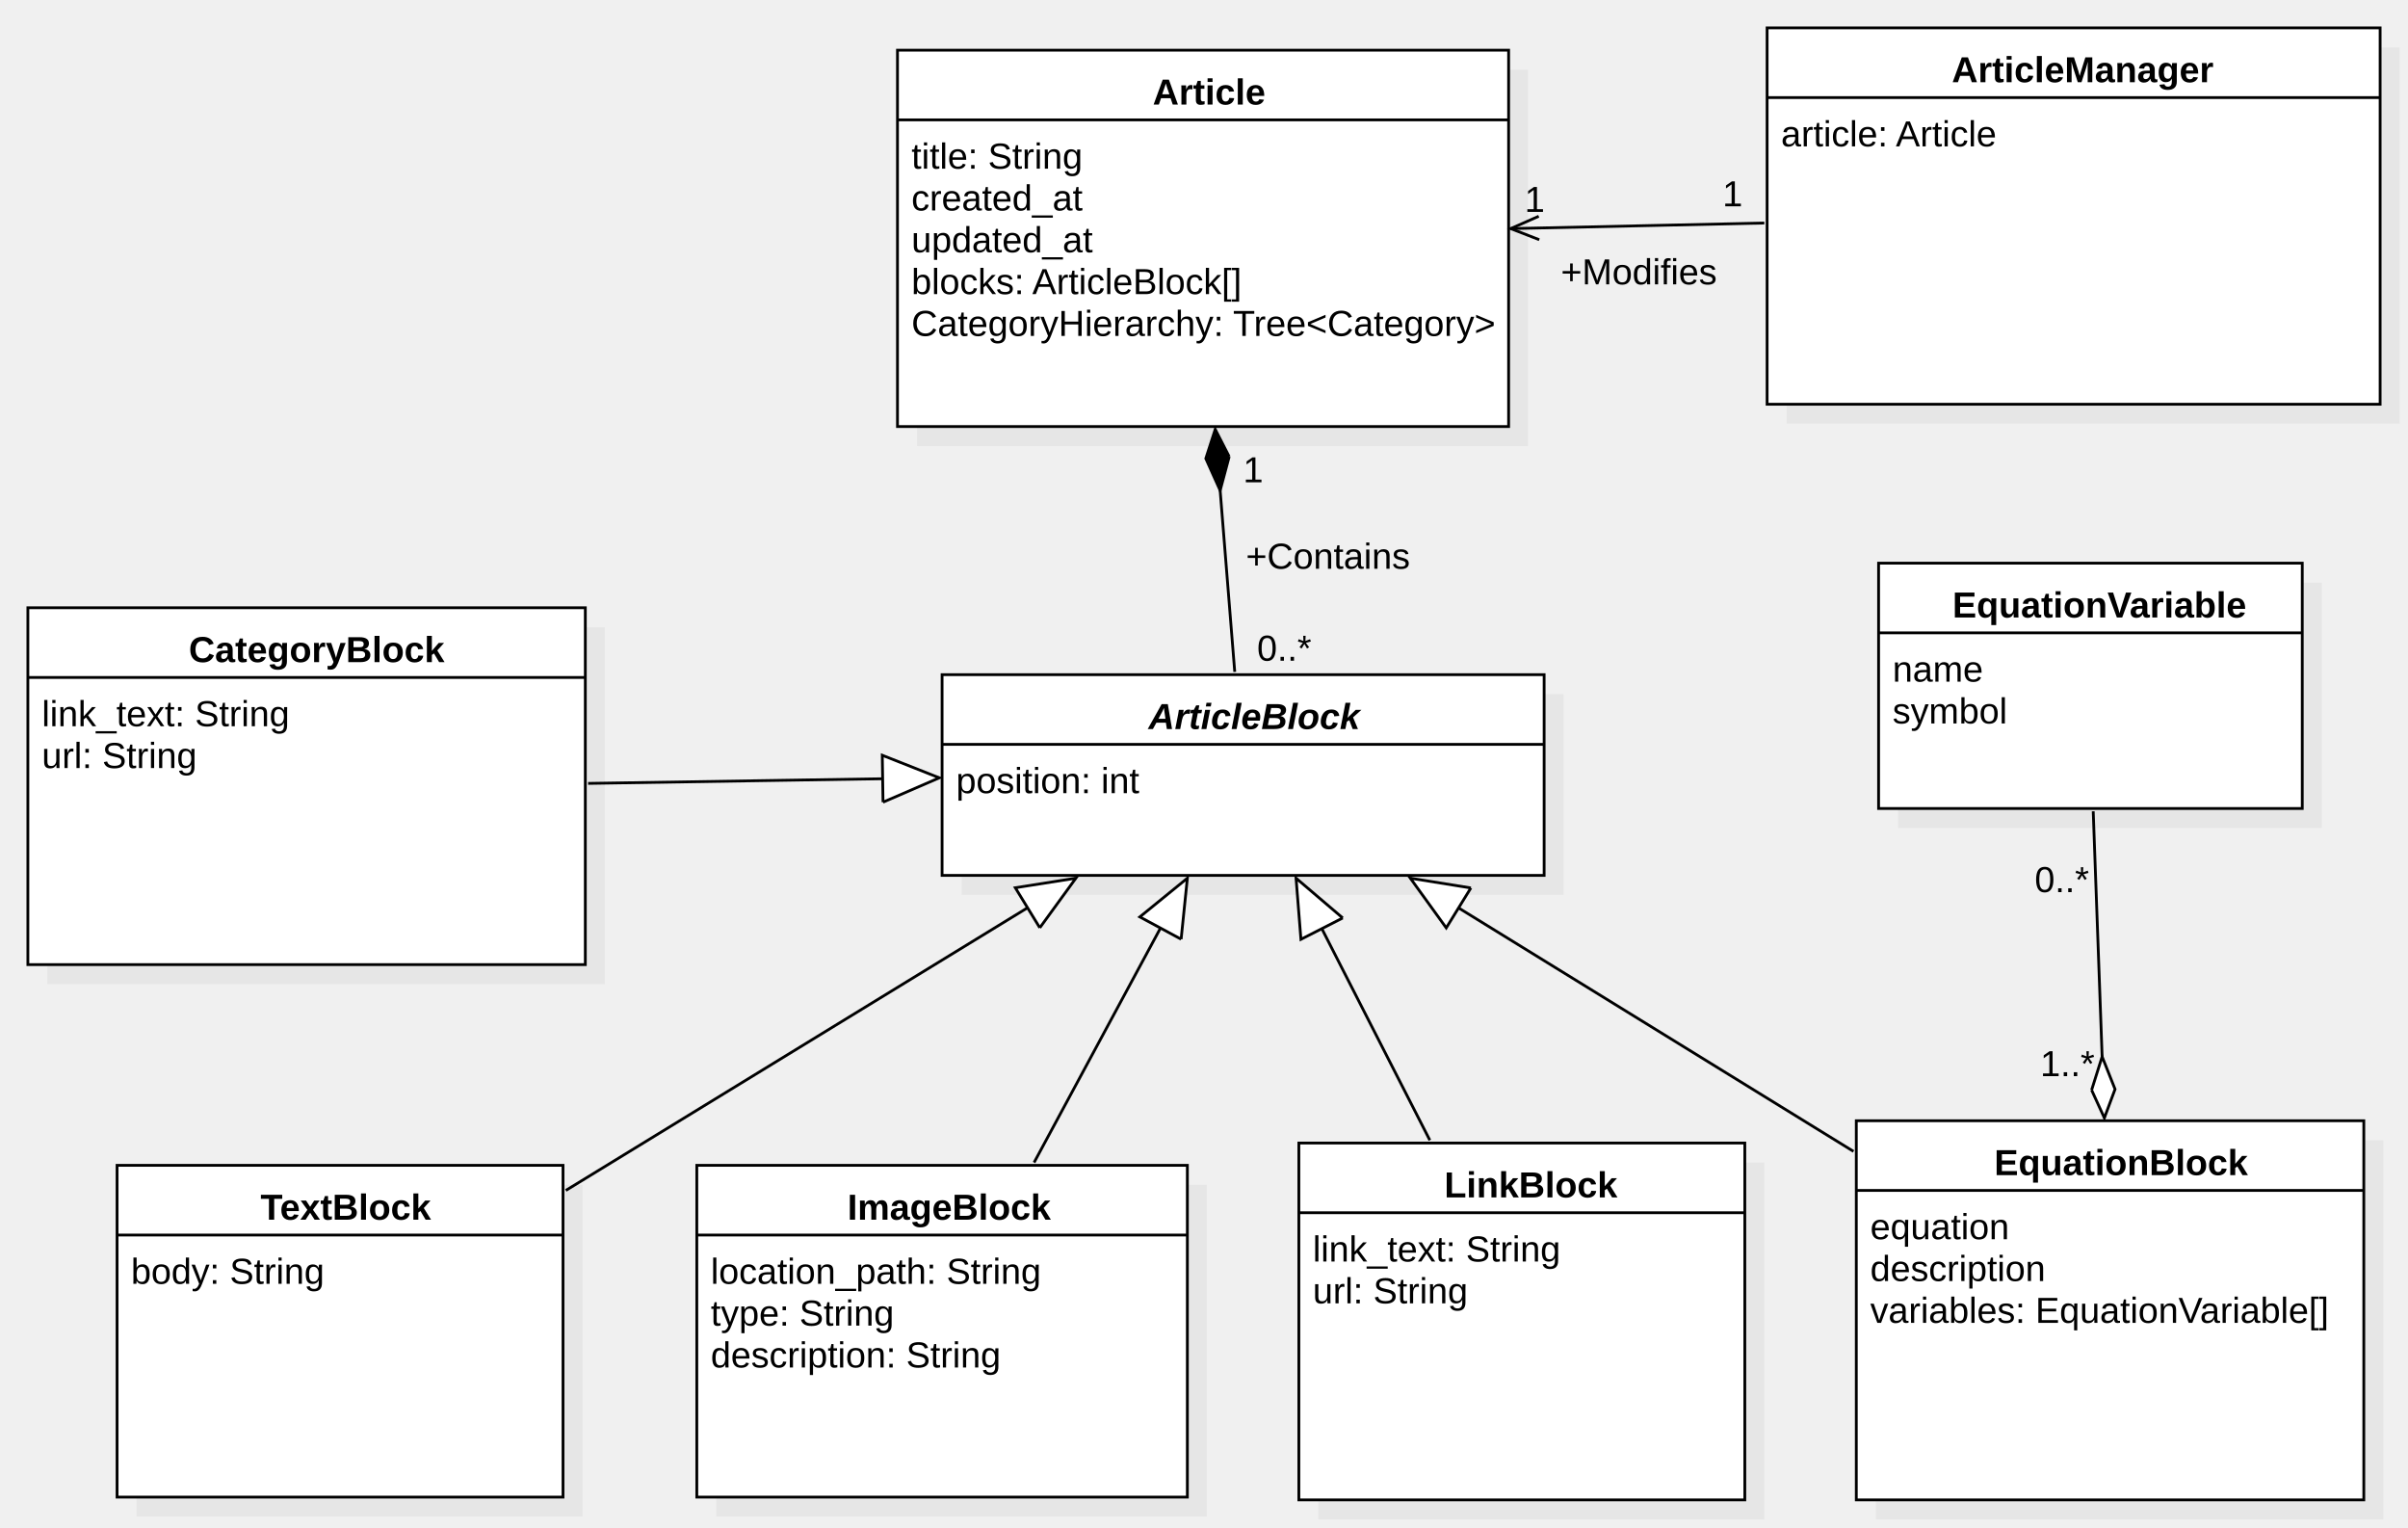
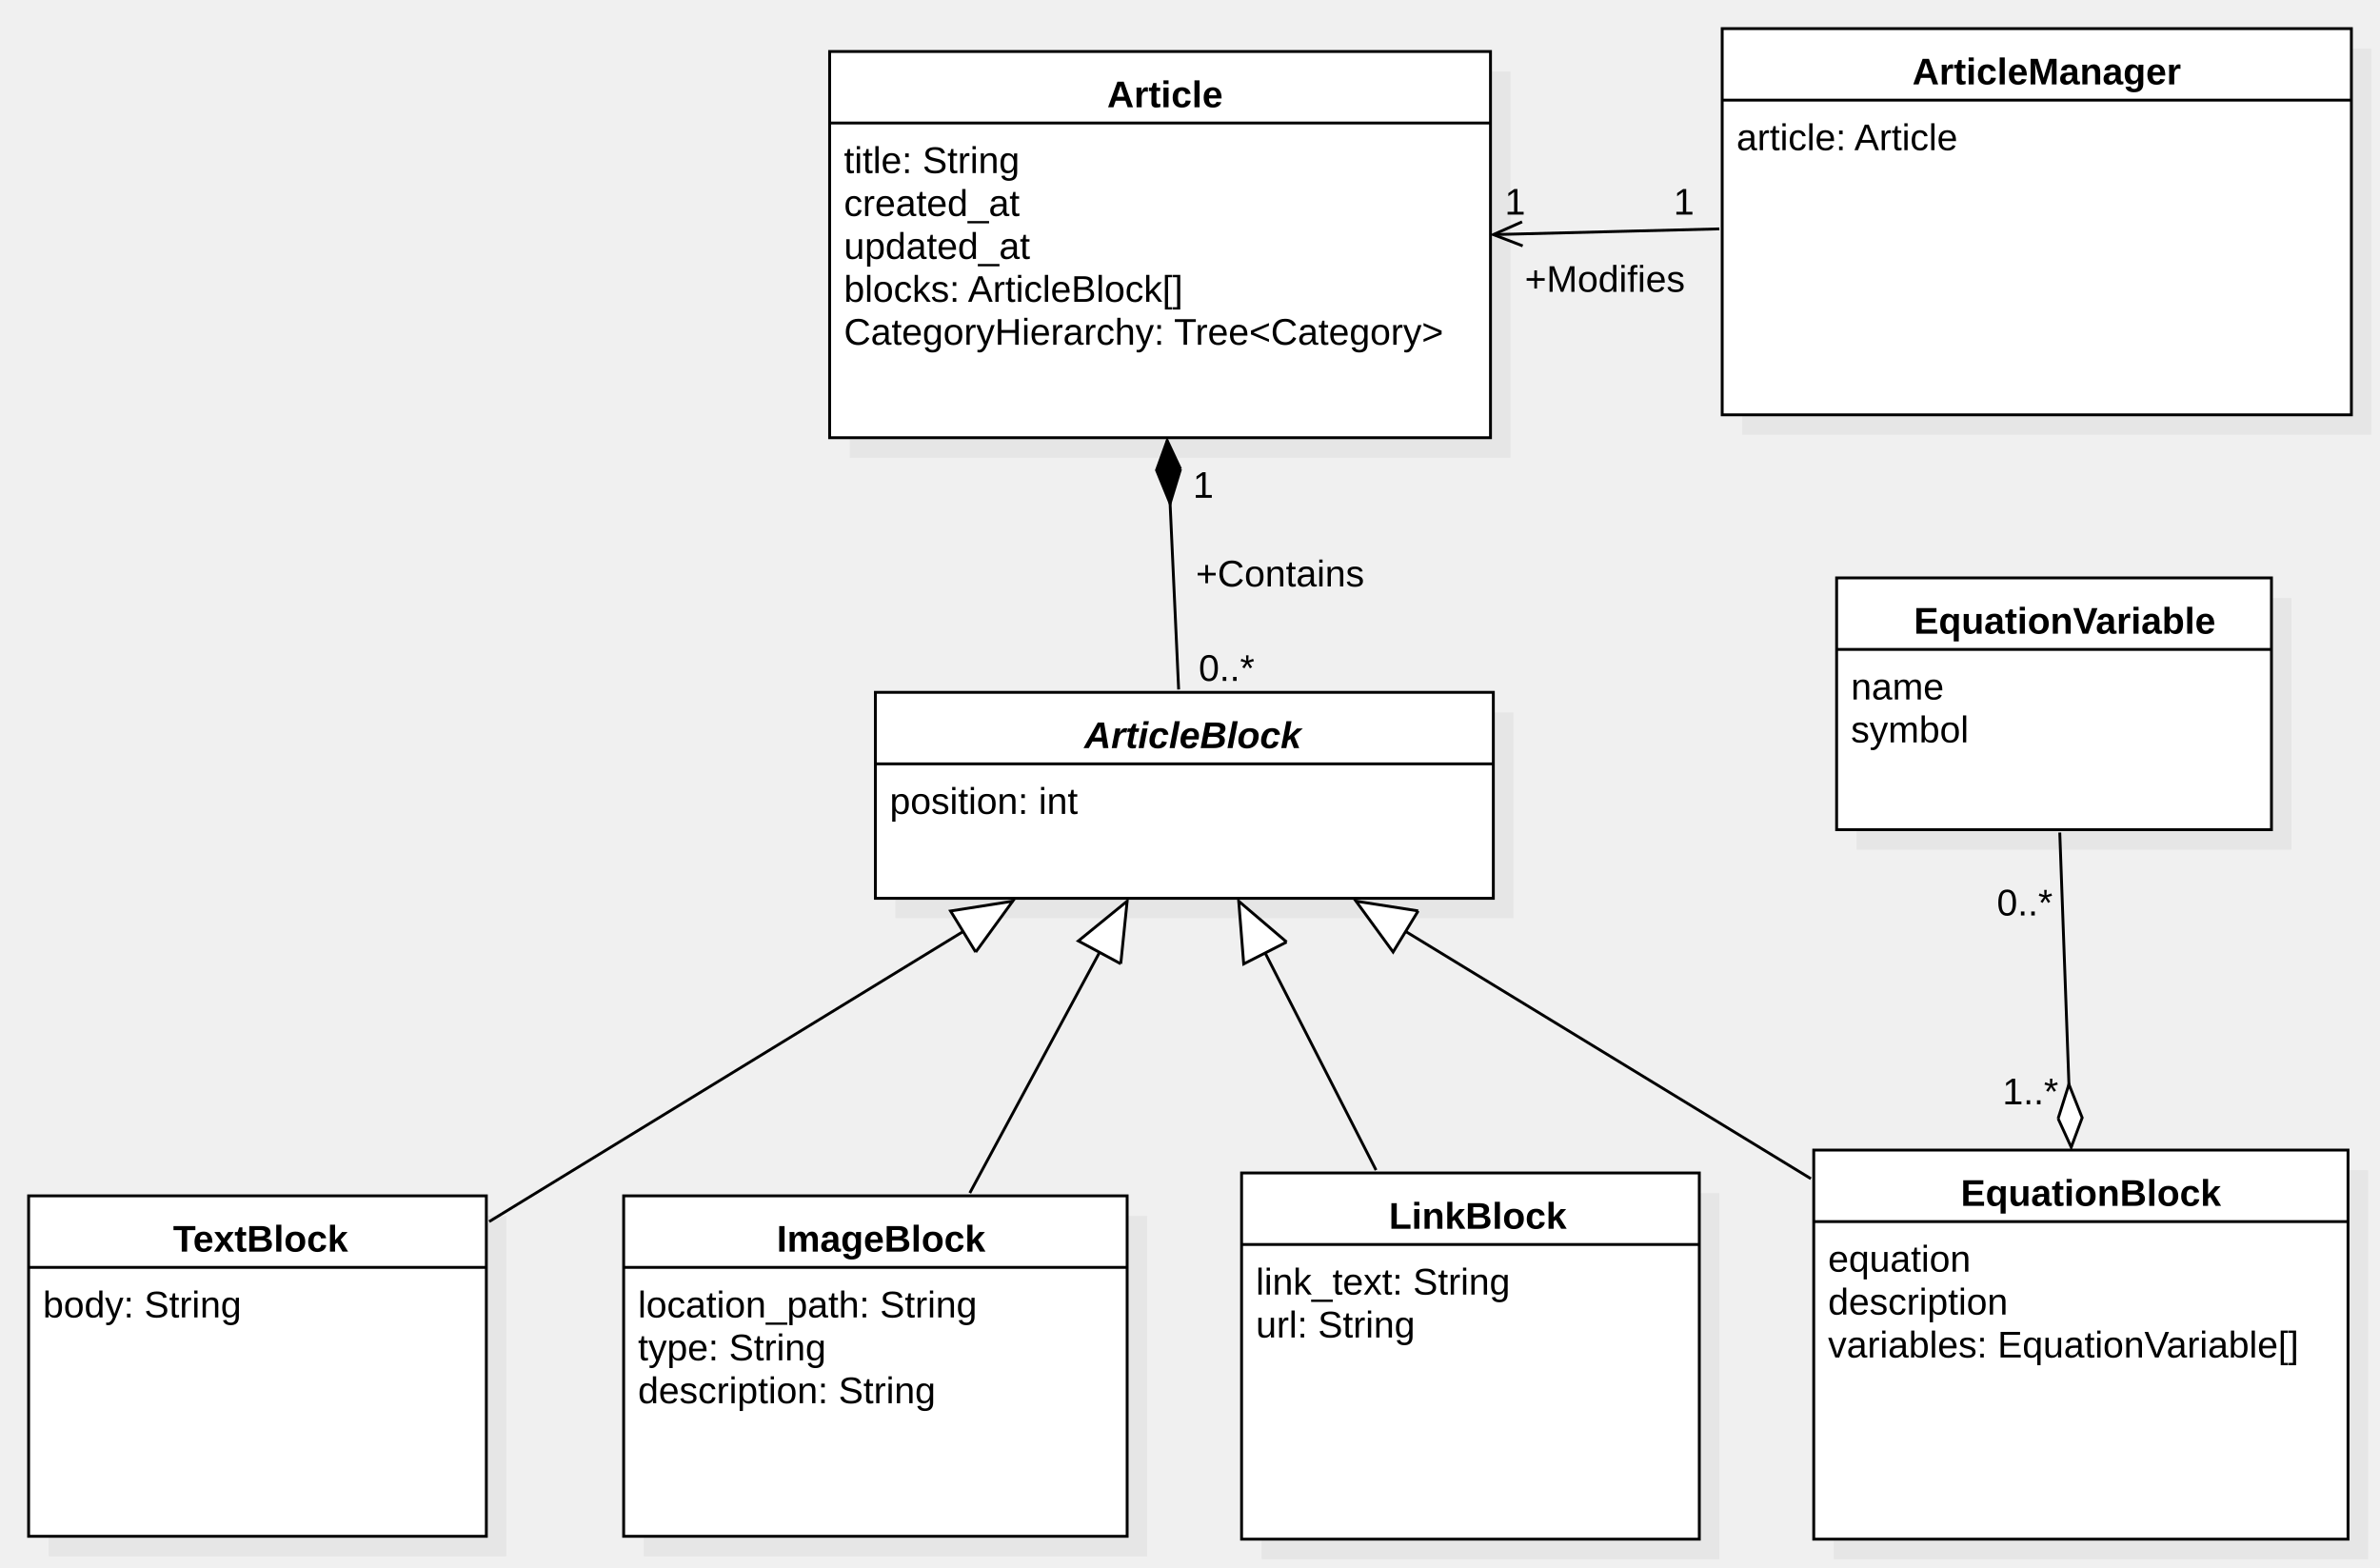
- <svg xmlns="http://www.w3.org/2000/svg" version="1.1" width="863.939" height="548">
+ <svg xmlns="http://www.w3.org/2000/svg" version="1.1" width="831.939" height="548">
  <defs />
  <g>
-     <g transform="translate(-22,-62) scale(1,1)">
-       <rect fill="#C0C0C0" stroke="none" x="351" y="87" width="219.26" height="135" opacity="0.2" />
-     </g>
-     <g transform="translate(-22,-62) scale(1,1)">
-       <rect fill="#ffffff" stroke="none" x="344" y="80" width="219.26" height="135" />
-     </g>
-     <g transform="translate(-22,-62) scale(1,1)">
-       <path fill="none" stroke="#000000" d="M 344 80 L 563.26 80 L 563.26 215 L 344 215 L 344 80 Z Z" stroke-miterlimit="10" />
-     </g>
-     <g transform="translate(-22,-62) scale(1,1)">
-       <path fill="none" stroke="#000000" d="M 344 105 L 563.26 105" stroke-miterlimit="10" />
-     </g>
-     <g transform="translate(-22,-62) scale(1,1)">
-       <g>
-         <path fill="none" stroke="none" />
-         <text fill="#000000" stroke="none" font-family="Arial" font-size="13px" font-style="normal" font-weight="bold" text-decoration="none" x="435.571" y="99.5">Article</text>
-       </g>
-     </g>
-     <g transform="translate(-22,-62) scale(1,1)">
+     <g transform="translate(-54,-62) scale(1,1)">
+       <rect fill="#C0C0C0" stroke="none" x="351" y="87" width="231.009" height="135" opacity="0.2" />
+     </g>
+     <g transform="translate(-54,-62) scale(1,1)">
+       <rect fill="#ffffff" stroke="none" x="344" y="80" width="231.009" height="135" />
+     </g>
+     <g transform="translate(-54,-62) scale(1,1)">
+       <path fill="none" stroke="#000000" d="M 344 80 L 575.009 80 L 575.009 215 L 344 215 L 344 80 Z Z" stroke-miterlimit="10" />
+     </g>
+     <g transform="translate(-54,-62) scale(1,1)">
+       <path fill="none" stroke="#000000" d="M 344 105 L 575.009 105" stroke-miterlimit="10" />
+     </g>
+     <g transform="translate(-54,-62) scale(1,1)">
+       <g>
+         <path fill="none" stroke="none" />
+         <text fill="#000000" stroke="none" font-family="Arial" font-size="13px" font-style="normal" font-weight="bold" text-decoration="none" x="441.005" y="99.5">Article</text>
+       </g>
+     </g>
+     <g transform="translate(-54,-62) scale(1,1)">
      <g>
        <path fill="none" stroke="none" />
        <text fill="#000000" stroke="none" font-family="Arial" font-size="13px" font-style="normal" font-weight="normal" text-decoration="none" x="349" y="122.5">title: String</text>
      </g>
    </g>
-     <g transform="translate(-22,-62) scale(1,1)">
+     <g transform="translate(-54,-62) scale(1,1)">
      <g>
        <path fill="none" stroke="none" />
        <text fill="#000000" stroke="none" font-family="Arial" font-size="13px" font-style="normal" font-weight="normal" text-decoration="none" x="349" y="137.5">created_at</text>
      </g>
    </g>
-     <g transform="translate(-22,-62) scale(1,1)">
+     <g transform="translate(-54,-62) scale(1,1)">
      <g>
        <path fill="none" stroke="none" />
        <text fill="#000000" stroke="none" font-family="Arial" font-size="13px" font-style="normal" font-weight="normal" text-decoration="none" x="349" y="152.5">updated_at</text>
      </g>
    </g>
-     <g transform="translate(-22,-62) scale(1,1)">
+     <g transform="translate(-54,-62) scale(1,1)">
      <g>
        <path fill="none" stroke="none" />
        <text fill="#000000" stroke="none" font-family="Arial" font-size="13px" font-style="normal" font-weight="normal" text-decoration="none" x="349" y="167.5">blocks: ArticleBlock[]</text>
      </g>
    </g>
-     <g transform="translate(-22,-62) scale(1,1)">
+     <g transform="translate(-54,-62) scale(1,1)">
      <g>
        <path fill="none" stroke="none" />
        <text fill="#000000" stroke="none" font-family="Arial" font-size="13px" font-style="normal" font-weight="normal" text-decoration="none" x="349" y="182.5">CategoryHierarchy: Tree&lt;Category&gt;</text>
      </g>
    </g>
-     <g transform="translate(-22,-62) scale(1,1)">
+     <g transform="translate(-54,-62) scale(1,1)">
      <rect fill="#C0C0C0" stroke="none" x="663" y="79" width="219.939" height="135" opacity="0.2" />
    </g>
-     <g transform="translate(-22,-62) scale(1,1)">
+     <g transform="translate(-54,-62) scale(1,1)">
      <rect fill="#ffffff" stroke="none" x="656" y="72" width="219.939" height="135" />
    </g>
-     <g transform="translate(-22,-62) scale(1,1)">
+     <g transform="translate(-54,-62) scale(1,1)">
      <path fill="none" stroke="#000000" d="M 656 72 L 875.939 72 L 875.939 207 L 656 207 L 656 72 Z Z" stroke-miterlimit="10" />
    </g>
-     <g transform="translate(-22,-62) scale(1,1)">
+     <g transform="translate(-54,-62) scale(1,1)">
      <path fill="none" stroke="#000000" d="M 656 97 L 875.939 97" stroke-miterlimit="10" />
    </g>
-     <g transform="translate(-22,-62) scale(1,1)">
-       <g>
-         <path fill="none" stroke="none" />
-         <text fill="#000000" stroke="none" font-family="Arial" font-size="13px" font-style="normal" font-weight="bold" text-decoration="none" x="722.256" y="91.5">ArticleManager</text>
-       </g>
-     </g>
-     <g transform="translate(-22,-62) scale(1,1)">
+     <g transform="translate(-54,-62) scale(1,1)">
+       <g>
+         <path fill="none" stroke="none" />
+         <text fill="#000000" stroke="none" font-family="Arial" font-size="13px" font-style="normal" font-weight="bold" text-decoration="none" x="722.469" y="91.5">ArticleManager</text>
+       </g>
+     </g>
+     <g transform="translate(-54,-62) scale(1,1)">
      <g>
        <path fill="none" stroke="none" />
        <text fill="#000000" stroke="none" font-family="Arial" font-size="13px" font-style="normal" font-weight="normal" text-decoration="none" x="661" y="114.5">article: Article</text>
      </g>
    </g>
-     <g transform="translate(-22,-62) scale(1,1)">
-       <path fill="none" stroke="#000000" d="M 655 142 L 564 144" stroke-miterlimit="10" />
-     </g>
-     <g transform="translate(-22,-62) scale(1,1)">
-       <path fill="none" stroke="#000000" d="M 574.068 139.568 L 564 144 L 574.253 147.985" stroke-miterlimit="10" />
-     </g>
-     <g transform="translate(-22,-62) scale(1,1)">
-       <g>
-         <path fill="none" stroke="none" />
-         <text fill="#000000" stroke="none" font-family="Arial" font-size="13px" font-style="normal" font-weight="normal" text-decoration="none" x="582" y="164">+Modifies</text>
-       </g>
-     </g>
-     <g transform="translate(-22,-62) scale(1,1)">
-       <g>
-         <path fill="none" stroke="none" />
-         <text fill="#000000" stroke="none" font-family="Arial" font-size="13px" font-style="normal" font-weight="normal" text-decoration="none" x="640" y="136">1</text>
-       </g>
-     </g>
-     <g transform="translate(-22,-62) scale(1,1)">
-       <g>
-         <path fill="none" stroke="none" />
-         <text fill="#000000" stroke="none" font-family="Arial" font-size="13px" font-style="normal" font-weight="normal" text-decoration="none" x="569" y="138">1</text>
-       </g>
-     </g>
-     <g transform="translate(-22,-62) scale(1,1)">
+     <g transform="translate(-54,-62) scale(1,1)">
+       <path fill="none" stroke="#000000" d="M 655 142 L 576 144" stroke-miterlimit="10" />
+     </g>
+     <g transform="translate(-54,-62) scale(1,1)">
+       <path fill="none" stroke="#000000" d="M 586.053 139.535 L 576 144 L 586.266 147.951" stroke-miterlimit="10" />
+     </g>
+     <g transform="translate(-54,-62) scale(1,1)">
+       <g>
+         <path fill="none" stroke="none" />
+         <text fill="#000000" stroke="none" font-family="Arial" font-size="13px" font-style="normal" font-weight="normal" text-decoration="none" x="587" y="164">+Modifies</text>
+       </g>
+     </g>
+     <g transform="translate(-54,-62) scale(1,1)">
+       <g>
+         <path fill="none" stroke="none" />
+         <text fill="#000000" stroke="none" font-family="Arial" font-size="13px" font-style="normal" font-weight="normal" text-decoration="none" x="639" y="137">1</text>
+       </g>
+     </g>
+     <g transform="translate(-54,-62) scale(1,1)">
+       <g>
+         <path fill="none" stroke="none" />
+         <text fill="#000000" stroke="none" font-family="Arial" font-size="13px" font-style="normal" font-weight="normal" text-decoration="none" x="580" y="137">1</text>
+       </g>
+     </g>
+     <g transform="translate(-54,-62) scale(1,1)">
      <rect fill="#C0C0C0" stroke="none" x="367" y="311" width="216" height="72" opacity="0.2" />
    </g>
-     <g transform="translate(-22,-62) scale(1,1)">
+     <g transform="translate(-54,-62) scale(1,1)">
      <rect fill="#ffffff" stroke="none" x="360" y="304" width="216" height="72" />
    </g>
-     <g transform="translate(-22,-62) scale(1,1)">
+     <g transform="translate(-54,-62) scale(1,1)">
      <path fill="none" stroke="#000000" d="M 360 304 L 576 304 L 576 376 L 360 376 L 360 304 Z Z" stroke-miterlimit="10" />
    </g>
-     <g transform="translate(-22,-62) scale(1,1)">
+     <g transform="translate(-54,-62) scale(1,1)">
      <path fill="none" stroke="#000000" d="M 360 329 L 576 329" stroke-miterlimit="10" />
    </g>
-     <g transform="translate(-22,-62) scale(1,1)">
-       <g>
-         <path fill="none" stroke="none" />
-         <text fill="#000000" stroke="none" font-family="Arial" font-size="13px" font-style="italic" font-weight="bold" text-decoration="none" x="434.046" y="323.5">ArticleBlock</text>
-       </g>
-     </g>
-     <g transform="translate(-22,-62) scale(1,1)">
+     <g transform="translate(-54,-62) scale(1,1)">
+       <g>
+         <path fill="none" stroke="none" />
+         <text fill="#000000" stroke="none" font-family="Arial" font-size="13px" font-style="italic" font-weight="bold" text-decoration="none" x="433" y="323.5">ArticleBlock</text>
+       </g>
+     </g>
+     <g transform="translate(-54,-62) scale(1,1)">
      <g>
        <path fill="none" stroke="none" />
        <text fill="#000000" stroke="none" font-family="Arial" font-size="13px" font-style="normal" font-weight="normal" text-decoration="none" x="365" y="346.5">position: int</text>
      </g>
    </g>
-     <g transform="translate(-22,-62) scale(1,1)">
-       <path fill="none" stroke="#000000" d="M 465 303 L 458 216" stroke-miterlimit="10" />
-     </g>
-     <g transform="translate(-22,-62) scale(1,1)">
-       <path fill="#000000" stroke="none" d="M 463.011 225.792 L 458 216 L 454.619 226.468 L 459.764 237.929" />
-     </g>
-     <g transform="translate(-22,-62) scale(1,1)">
-       <path fill="none" stroke="#000000" d="M 463.011 225.792 L 458 216 L 454.619 226.468 L 459.764 237.929 L 463.011 225.792" stroke-miterlimit="10" />
-     </g>
-     <g transform="translate(-22,-62) scale(1,1)">
-       <g>
-         <path fill="none" stroke="none" />
-         <text fill="#000000" stroke="none" font-family="Arial" font-size="13px" font-style="normal" font-weight="normal" text-decoration="none" x="469" y="266">+Contains</text>
-       </g>
-     </g>
-     <g transform="translate(-22,-62) scale(1,1)">
-       <g>
-         <path fill="none" stroke="none" />
-         <text fill="#000000" stroke="none" font-family="Arial" font-size="13px" font-style="normal" font-weight="normal" text-decoration="none" x="473" y="299">0..*</text>
-       </g>
-     </g>
-     <g transform="translate(-22,-62) scale(1,1)">
-       <g>
-         <path fill="none" stroke="none" />
-         <text fill="#000000" stroke="none" font-family="Arial" font-size="13px" font-style="normal" font-weight="normal" text-decoration="none" x="468" y="235">1</text>
-       </g>
-     </g>
-     <g transform="translate(-22,-62) scale(1,1)">
+     <g transform="translate(-54,-62) scale(1,1)">
+       <path fill="none" stroke="#000000" d="M 466 303 L 462 216" stroke-miterlimit="10" />
+     </g>
+     <g transform="translate(-54,-62) scale(1,1)">
+       <path fill="#000000" stroke="none" d="M 466.672 225.959 L 462 216 L 458.262 226.345 L 463.01 237.977" />
+     </g>
+     <g transform="translate(-54,-62) scale(1,1)">
+       <path fill="none" stroke="#000000" d="M 466.672 225.959 L 462 216 L 458.262 226.345 L 463.01 237.977 L 466.672 225.959" stroke-miterlimit="10" />
+     </g>
+     <g transform="translate(-54,-62) scale(1,1)">
+       <g>
+         <path fill="none" stroke="none" />
+         <text fill="#000000" stroke="none" font-family="Arial" font-size="13px" font-style="normal" font-weight="normal" text-decoration="none" x="472" y="267">+Contains</text>
+       </g>
+     </g>
+     <g transform="translate(-54,-62) scale(1,1)">
+       <g>
+         <path fill="none" stroke="none" />
+         <text fill="#000000" stroke="none" font-family="Arial" font-size="13px" font-style="normal" font-weight="normal" text-decoration="none" x="473" y="300">0..*</text>
+       </g>
+     </g>
+     <g transform="translate(-54,-62) scale(1,1)">
+       <g>
+         <path fill="none" stroke="none" />
+         <text fill="#000000" stroke="none" font-family="Arial" font-size="13px" font-style="normal" font-weight="normal" text-decoration="none" x="471" y="236">1</text>
+       </g>
+     </g>
+     <g transform="translate(-54,-62) scale(1,1)">
      <rect fill="#C0C0C0" stroke="none" x="279" y="487" width="176" height="119" opacity="0.2" />
    </g>
-     <g transform="translate(-22,-62) scale(1,1)">
+     <g transform="translate(-54,-62) scale(1,1)">
      <rect fill="#ffffff" stroke="none" x="272" y="480" width="176" height="119" />
    </g>
-     <g transform="translate(-22,-62) scale(1,1)">
+     <g transform="translate(-54,-62) scale(1,1)">
      <path fill="none" stroke="#000000" d="M 272 480 L 448 480 L 448 599 L 272 599 L 272 480 Z Z" stroke-miterlimit="10" />
    </g>
-     <g transform="translate(-22,-62) scale(1,1)">
+     <g transform="translate(-54,-62) scale(1,1)">
      <path fill="none" stroke="#000000" d="M 272 505 L 448 505" stroke-miterlimit="10" />
    </g>
-     <g transform="translate(-22,-62) scale(1,1)">
-       <g>
-         <path fill="none" stroke="none" />
-         <text fill="#000000" stroke="none" font-family="Arial" font-size="13px" font-style="normal" font-weight="bold" text-decoration="none" x="326.04" y="499.5">ImageBlock</text>
-       </g>
-     </g>
-     <g transform="translate(-22,-62) scale(1,1)">
+     <g transform="translate(-54,-62) scale(1,1)">
+       <g>
+         <path fill="none" stroke="none" />
+         <text fill="#000000" stroke="none" font-family="Arial" font-size="13px" font-style="normal" font-weight="bold" text-decoration="none" x="325.5" y="499.5">ImageBlock</text>
+       </g>
+     </g>
+     <g transform="translate(-54,-62) scale(1,1)">
      <g>
        <path fill="none" stroke="none" />
        <text fill="#000000" stroke="none" font-family="Arial" font-size="13px" font-style="normal" font-weight="normal" text-decoration="none" x="277" y="522.5">location_path: String</text>
      </g>
    </g>
-     <g transform="translate(-22,-62) scale(1,1)">
+     <g transform="translate(-54,-62) scale(1,1)">
      <g>
        <path fill="none" stroke="none" />
        <text fill="#000000" stroke="none" font-family="Arial" font-size="13px" font-style="normal" font-weight="normal" text-decoration="none" x="277" y="537.5">type: String</text>
      </g>
    </g>
-     <g transform="translate(-22,-62) scale(1,1)">
+     <g transform="translate(-54,-62) scale(1,1)">
      <g>
        <path fill="none" stroke="none" />
        <text fill="#000000" stroke="none" font-family="Arial" font-size="13px" font-style="normal" font-weight="normal" text-decoration="none" x="277" y="552.5">description: String</text>
      </g>
    </g>
-     <g transform="translate(-22,-62) scale(1,1)">
+     <g transform="translate(-54,-62) scale(1,1)">
      <rect fill="#C0C0C0" stroke="none" x="71" y="487" width="160" height="119" opacity="0.2" />
    </g>
-     <g transform="translate(-22,-62) scale(1,1)">
+     <g transform="translate(-54,-62) scale(1,1)">
      <rect fill="#ffffff" stroke="none" x="64" y="480" width="160" height="119" />
    </g>
-     <g transform="translate(-22,-62) scale(1,1)">
+     <g transform="translate(-54,-62) scale(1,1)">
      <path fill="none" stroke="#000000" d="M 64 480 L 224 480 L 224 599 L 64 599 L 64 480 Z Z" stroke-miterlimit="10" />
    </g>
-     <g transform="translate(-22,-62) scale(1,1)">
+     <g transform="translate(-54,-62) scale(1,1)">
      <path fill="none" stroke="#000000" d="M 64 505 L 224 505" stroke-miterlimit="10" />
    </g>
-     <g transform="translate(-22,-62) scale(1,1)">
-       <g>
-         <path fill="none" stroke="none" />
-         <text fill="#000000" stroke="none" font-family="Arial" font-size="13px" font-style="normal" font-weight="bold" text-decoration="none" x="115.464" y="499.5">TextBlock</text>
-       </g>
-     </g>
-     <g transform="translate(-22,-62) scale(1,1)">
+     <g transform="translate(-54,-62) scale(1,1)">
+       <g>
+         <path fill="none" stroke="none" />
+         <text fill="#000000" stroke="none" font-family="Arial" font-size="13px" font-style="normal" font-weight="bold" text-decoration="none" x="114.5" y="499.5">TextBlock</text>
+       </g>
+     </g>
+     <g transform="translate(-54,-62) scale(1,1)">
      <g>
        <path fill="none" stroke="none" />
        <text fill="#000000" stroke="none" font-family="Arial" font-size="13px" font-style="normal" font-weight="normal" text-decoration="none" x="69" y="522.5">body: String</text>
      </g>
    </g>
-     <g transform="translate(-22,-62) scale(1,1)">
+     <g transform="translate(-54,-62) scale(1,1)">
      <rect fill="#C0C0C0" stroke="none" x="495" y="479" width="160" height="128" opacity="0.2" />
    </g>
-     <g transform="translate(-22,-62) scale(1,1)">
+     <g transform="translate(-54,-62) scale(1,1)">
      <rect fill="#ffffff" stroke="none" x="488" y="472" width="160" height="128" />
    </g>
-     <g transform="translate(-22,-62) scale(1,1)">
+     <g transform="translate(-54,-62) scale(1,1)">
      <path fill="none" stroke="#000000" d="M 488 472 L 648 472 L 648 600 L 488 600 L 488 472 Z Z" stroke-miterlimit="10" />
    </g>
-     <g transform="translate(-22,-62) scale(1,1)">
+     <g transform="translate(-54,-62) scale(1,1)">
      <path fill="none" stroke="#000000" d="M 488 497 L 648 497" stroke-miterlimit="10" />
    </g>
-     <g transform="translate(-22,-62) scale(1,1)">
-       <g>
-         <path fill="none" stroke="none" />
-         <text fill="#000000" stroke="none" font-family="Arial" font-size="13px" font-style="normal" font-weight="bold" text-decoration="none" x="540.181" y="491.5">LinkBlock</text>
-       </g>
-     </g>
-     <g transform="translate(-22,-62) scale(1,1)">
+     <g transform="translate(-54,-62) scale(1,1)">
+       <g>
+         <path fill="none" stroke="none" />
+         <text fill="#000000" stroke="none" font-family="Arial" font-size="13px" font-style="normal" font-weight="bold" text-decoration="none" x="539.5" y="491.5">LinkBlock</text>
+       </g>
+     </g>
+     <g transform="translate(-54,-62) scale(1,1)">
      <g>
        <path fill="none" stroke="none" />
        <text fill="#000000" stroke="none" font-family="Arial" font-size="13px" font-style="normal" font-weight="normal" text-decoration="none" x="493" y="514.5">link_text: String</text>
      </g>
    </g>
-     <g transform="translate(-22,-62) scale(1,1)">
+     <g transform="translate(-54,-62) scale(1,1)">
      <g>
        <path fill="none" stroke="none" />
        <text fill="#000000" stroke="none" font-family="Arial" font-size="13px" font-style="normal" font-weight="normal" text-decoration="none" x="493" y="529.5">url: String</text>
      </g>
    </g>
-     <g transform="translate(-22,-62) scale(1,1)">
-       <rect fill="#C0C0C0" stroke="none" x="695" y="471" width="182.082" height="136" opacity="0.2" />
-     </g>
-     <g transform="translate(-22,-62) scale(1,1)">
-       <rect fill="#ffffff" stroke="none" x="688" y="464" width="182.082" height="136" />
-     </g>
-     <g transform="translate(-22,-62) scale(1,1)">
-       <path fill="none" stroke="#000000" d="M 688 464 L 870.082 464 L 870.082 600 L 688 600 L 688 464 Z Z" stroke-miterlimit="10" />
-     </g>
-     <g transform="translate(-22,-62) scale(1,1)">
-       <path fill="none" stroke="#000000" d="M 688 489 L 870.082 489" stroke-miterlimit="10" />
-     </g>
-     <g transform="translate(-22,-62) scale(1,1)">
-       <g>
-         <path fill="none" stroke="none" />
-         <text fill="#000000" stroke="none" font-family="Arial" font-size="13px" font-style="normal" font-weight="bold" text-decoration="none" x="737.486" y="483.5">EquationBlock</text>
-       </g>
-     </g>
-     <g transform="translate(-22,-62) scale(1,1)">
+     <g transform="translate(-54,-62) scale(1,1)">
+       <rect fill="#C0C0C0" stroke="none" x="695" y="471" width="186.76" height="136" opacity="0.2" />
+     </g>
+     <g transform="translate(-54,-62) scale(1,1)">
+       <rect fill="#ffffff" stroke="none" x="688" y="464" width="186.76" height="136" />
+     </g>
+     <g transform="translate(-54,-62) scale(1,1)">
+       <path fill="none" stroke="#000000" d="M 688 464 L 874.76 464 L 874.76 600 L 688 600 L 688 464 Z Z" stroke-miterlimit="10" />
+     </g>
+     <g transform="translate(-54,-62) scale(1,1)">
+       <path fill="none" stroke="#000000" d="M 688 489 L 874.76 489" stroke-miterlimit="10" />
+     </g>
+     <g transform="translate(-54,-62) scale(1,1)">
+       <g>
+         <path fill="none" stroke="none" />
+         <text fill="#000000" stroke="none" font-family="Arial" font-size="13px" font-style="normal" font-weight="bold" text-decoration="none" x="739.38" y="483.5">EquationBlock</text>
+       </g>
+     </g>
+     <g transform="translate(-54,-62) scale(1,1)">
      <g>
        <path fill="none" stroke="none" />
        <text fill="#000000" stroke="none" font-family="Arial" font-size="13px" font-style="normal" font-weight="normal" text-decoration="none" x="693" y="506.5">equation</text>
      </g>
    </g>
-     <g transform="translate(-22,-62) scale(1,1)">
+     <g transform="translate(-54,-62) scale(1,1)">
      <g>
        <path fill="none" stroke="none" />
        <text fill="#000000" stroke="none" font-family="Arial" font-size="13px" font-style="normal" font-weight="normal" text-decoration="none" x="693" y="521.5">description</text>
      </g>
    </g>
-     <g transform="translate(-22,-62) scale(1,1)">
+     <g transform="translate(-54,-62) scale(1,1)">
      <g>
        <path fill="none" stroke="none" />
        <text fill="#000000" stroke="none" font-family="Arial" font-size="13px" font-style="normal" font-weight="normal" text-decoration="none" x="693" y="536.5">variables: EquationVariable[]</text>
      </g>
    </g>
-     <g transform="translate(-22,-62) scale(1,1)">
+     <g transform="translate(-54,-62) scale(1,1)">
      <path fill="none" stroke="#000000" d="M 225 489 L 408 377" stroke-miterlimit="10" />
    </g>
-     <g transform="translate(-22,-62) scale(1,1)">
+     <g transform="translate(-54,-62) scale(1,1)">
      <path fill="#FFFFFF" stroke="none" d="M 395.059 394.791 L 408 377 L 386.269 380.429" />
    </g>
-     <g transform="translate(-22,-62) scale(1,1)">
+     <g transform="translate(-54,-62) scale(1,1)">
      <path fill="none" stroke="#000000" d="M 395.059 394.791 L 408 377 L 386.269 380.429 L 395.059 394.791" stroke-miterlimit="10" />
    </g>
-     <g transform="translate(-22,-62) scale(1,1)">
+     <g transform="translate(-54,-62) scale(1,1)">
      <path fill="none" stroke="#000000" d="M 393 479 L 448 377" stroke-miterlimit="10" />
    </g>
-     <g transform="translate(-22,-62) scale(1,1)">
+     <g transform="translate(-54,-62) scale(1,1)">
      <path fill="#FFFFFF" stroke="none" d="M 445.764 398.886 L 448 377 L 430.943 390.894" />
    </g>
-     <g transform="translate(-22,-62) scale(1,1)">
+     <g transform="translate(-54,-62) scale(1,1)">
      <path fill="none" stroke="#000000" d="M 445.764 398.886 L 448 377 L 430.943 390.894 L 445.764 398.886" stroke-miterlimit="10" />
    </g>
-     <g transform="translate(-22,-62) scale(1,1)">
+     <g transform="translate(-54,-62) scale(1,1)">
      <path fill="none" stroke="#000000" d="M 535 471 L 487 377" stroke-miterlimit="10" />
    </g>
-     <g transform="translate(-22,-62) scale(1,1)">
+     <g transform="translate(-54,-62) scale(1,1)">
      <path fill="#FFFFFF" stroke="none" d="M 503.742 391.273 L 487 377 L 488.745 398.931" />
    </g>
-     <g transform="translate(-22,-62) scale(1,1)">
+     <g transform="translate(-54,-62) scale(1,1)">
      <path fill="none" stroke="#000000" d="M 503.742 391.273 L 487 377 L 488.745 398.931 L 503.742 391.273" stroke-miterlimit="10" />
    </g>
-     <g transform="translate(-22,-62) scale(1,1)">
-       <path fill="none" stroke="#000000" d="M 687 475 L 528 377" stroke-miterlimit="10" />
-     </g>
-     <g transform="translate(-22,-62) scale(1,1)">
-       <path fill="#FFFFFF" stroke="none" d="M 549.72 380.498 L 528 377 L 540.885 394.832" />
-     </g>
-     <g transform="translate(-22,-62) scale(1,1)">
-       <path fill="none" stroke="#000000" d="M 549.72 380.498 L 528 377 L 540.885 394.832 L 549.72 380.498" stroke-miterlimit="10" />
-     </g>
-     <g transform="translate(-22,-62) scale(1,1)">
+     <g transform="translate(-54,-62) scale(1,1)">
+       <path fill="none" stroke="#000000" d="M 687 474 L 528 377" stroke-miterlimit="10" />
+     </g>
+     <g transform="translate(-54,-62) scale(1,1)">
+       <path fill="#FFFFFF" stroke="none" d="M 549.736 380.398 L 528 377 L 540.967 394.773" />
+     </g>
+     <g transform="translate(-54,-62) scale(1,1)">
+       <path fill="none" stroke="#000000" d="M 549.736 380.398 L 528 377 L 540.967 394.773 L 549.736 380.398" stroke-miterlimit="10" />
+     </g>
+     <g transform="translate(-54,-62) scale(1,1)">
      <rect fill="#C0C0C0" stroke="none" x="703" y="271" width="152" height="88" opacity="0.2" />
    </g>
-     <g transform="translate(-22,-62) scale(1,1)">
+     <g transform="translate(-54,-62) scale(1,1)">
      <rect fill="#ffffff" stroke="none" x="696" y="264" width="152" height="88" />
    </g>
-     <g transform="translate(-22,-62) scale(1,1)">
+     <g transform="translate(-54,-62) scale(1,1)">
      <path fill="none" stroke="#000000" d="M 696 264 L 848 264 L 848 352 L 696 352 L 696 264 Z Z" stroke-miterlimit="10" />
    </g>
-     <g transform="translate(-22,-62) scale(1,1)">
+     <g transform="translate(-54,-62) scale(1,1)">
      <path fill="none" stroke="#000000" d="M 696 289 L 848 289" stroke-miterlimit="10" />
    </g>
-     <g transform="translate(-22,-62) scale(1,1)">
-       <g>
-         <path fill="none" stroke="none" />
-         <text fill="#000000" stroke="none" font-family="Arial" font-size="13px" font-style="normal" font-weight="bold" text-decoration="none" x="722.491" y="283.5">EquationVariable</text>
-       </g>
-     </g>
-     <g transform="translate(-22,-62) scale(1,1)">
+     <g transform="translate(-54,-62) scale(1,1)">
+       <g>
+         <path fill="none" stroke="none" />
+         <text fill="#000000" stroke="none" font-family="Arial" font-size="13px" font-style="normal" font-weight="bold" text-decoration="none" x="723" y="283.5">EquationVariable</text>
+       </g>
+     </g>
+     <g transform="translate(-54,-62) scale(1,1)">
      <g>
        <path fill="none" stroke="none" />
        <text fill="#000000" stroke="none" font-family="Arial" font-size="13px" font-style="normal" font-weight="normal" text-decoration="none" x="701" y="306.5">name</text>
      </g>
    </g>
-     <g transform="translate(-22,-62) scale(1,1)">
+     <g transform="translate(-54,-62) scale(1,1)">
      <g>
        <path fill="none" stroke="none" />
        <text fill="#000000" stroke="none" font-family="Arial" font-size="13px" font-style="normal" font-weight="normal" text-decoration="none" x="701" y="321.5">symbol</text>
      </g>
    </g>
-     <g transform="translate(-22,-62) scale(1,1)">
-       <path fill="none" stroke="#000000" d="M 773 353 L 777 463" stroke-miterlimit="10" />
-     </g>
-     <g transform="translate(-22,-62) scale(1,1)">
-       <path fill="#FFFFFF" stroke="none" d="M 772.424 452.997 L 777 463 L 780.837 452.691 L 776.201 441.015" />
-     </g>
-     <g transform="translate(-22,-62) scale(1,1)">
-       <path fill="none" stroke="#000000" d="M 772.424 452.997 L 777 463 L 780.837 452.691 L 776.201 441.015 L 772.424 452.997" stroke-miterlimit="10" />
-     </g>
-     <g transform="translate(-22,-62) scale(1,1)">
+     <g transform="translate(-54,-62) scale(1,1)">
+       <path fill="none" stroke="#000000" d="M 774 353 L 778 463" stroke-miterlimit="10" />
+     </g>
+     <g transform="translate(-54,-62) scale(1,1)">
+       <path fill="#FFFFFF" stroke="none" d="M 773.424 452.997 L 778 463 L 781.837 452.691 L 777.201 441.015" />
+     </g>
+     <g transform="translate(-54,-62) scale(1,1)">
+       <path fill="none" stroke="#000000" d="M 773.424 452.997 L 778 463 L 781.837 452.691 L 777.201 441.015 L 773.424 452.997" stroke-miterlimit="10" />
+     </g>
+     <g transform="translate(-54,-62) scale(1,1)">
      <g>
        <path fill="none" stroke="none" />
        <text fill="#000000" stroke="none" font-family="Arial" font-size="13px" font-style="normal" font-weight="normal" text-decoration="none" x="752" y="382">0..*</text>
      </g>
    </g>
-     <g transform="translate(-22,-62) scale(1,1)">
+     <g transform="translate(-54,-62) scale(1,1)">
      <g>
        <path fill="none" stroke="none" />
        <text fill="#000000" stroke="none" font-family="Arial" font-size="13px" font-style="normal" font-weight="normal" text-decoration="none" x="754" y="448">1..*</text>
      </g>
-     </g>
-     <g transform="translate(-22,-62) scale(1,1)">
-       <rect fill="#C0C0C0" stroke="none" x="39" y="287" width="200" height="128" opacity="0.2" />
-     </g>
-     <g transform="translate(-22,-62) scale(1,1)">
-       <rect fill="#ffffff" stroke="none" x="32" y="280" width="200" height="128" />
-     </g>
-     <g transform="translate(-22,-62) scale(1,1)">
-       <path fill="none" stroke="#000000" d="M 32 280 L 232 280 L 232 408 L 32 408 L 32 280 Z Z" stroke-miterlimit="10" />
-     </g>
-     <g transform="translate(-22,-62) scale(1,1)">
-       <path fill="none" stroke="#000000" d="M 32 305 L 232 305" stroke-miterlimit="10" />
-     </g>
-     <g transform="translate(-22,-62) scale(1,1)">
-       <g>
-         <path fill="none" stroke="none" />
-         <text fill="#000000" stroke="none" font-family="Arial" font-size="13px" font-style="normal" font-weight="bold" text-decoration="none" x="89.731" y="299.5">CategoryBlock</text>
-       </g>
-     </g>
-     <g transform="translate(-22,-62) scale(1,1)">
-       <g>
-         <path fill="none" stroke="none" />
-         <text fill="#000000" stroke="none" font-family="Arial" font-size="13px" font-style="normal" font-weight="normal" text-decoration="none" x="37" y="322.5">link_text: String</text>
-       </g>
-     </g>
-     <g transform="translate(-22,-62) scale(1,1)">
-       <g>
-         <path fill="none" stroke="none" />
-         <text fill="#000000" stroke="none" font-family="Arial" font-size="13px" font-style="normal" font-weight="normal" text-decoration="none" x="37" y="337.5">url: String</text>
-       </g>
-     </g>
-     <g transform="translate(-22,-62) scale(1,1)">
-       <path fill="none" stroke="#000000" d="M 233 343 L 359 341" stroke-miterlimit="10" />
-     </g>
-     <g transform="translate(-22,-62) scale(1,1)">
-       <path fill="#FFFFFF" stroke="none" d="M 338.811 349.741 L 359 341 L 338.544 332.905" />
-     </g>
-     <g transform="translate(-22,-62) scale(1,1)">
-       <path fill="none" stroke="#000000" d="M 338.811 349.741 L 359 341 L 338.544 332.905 L 338.811 349.741" stroke-miterlimit="10" />
    </g>
  </g>
</svg>
